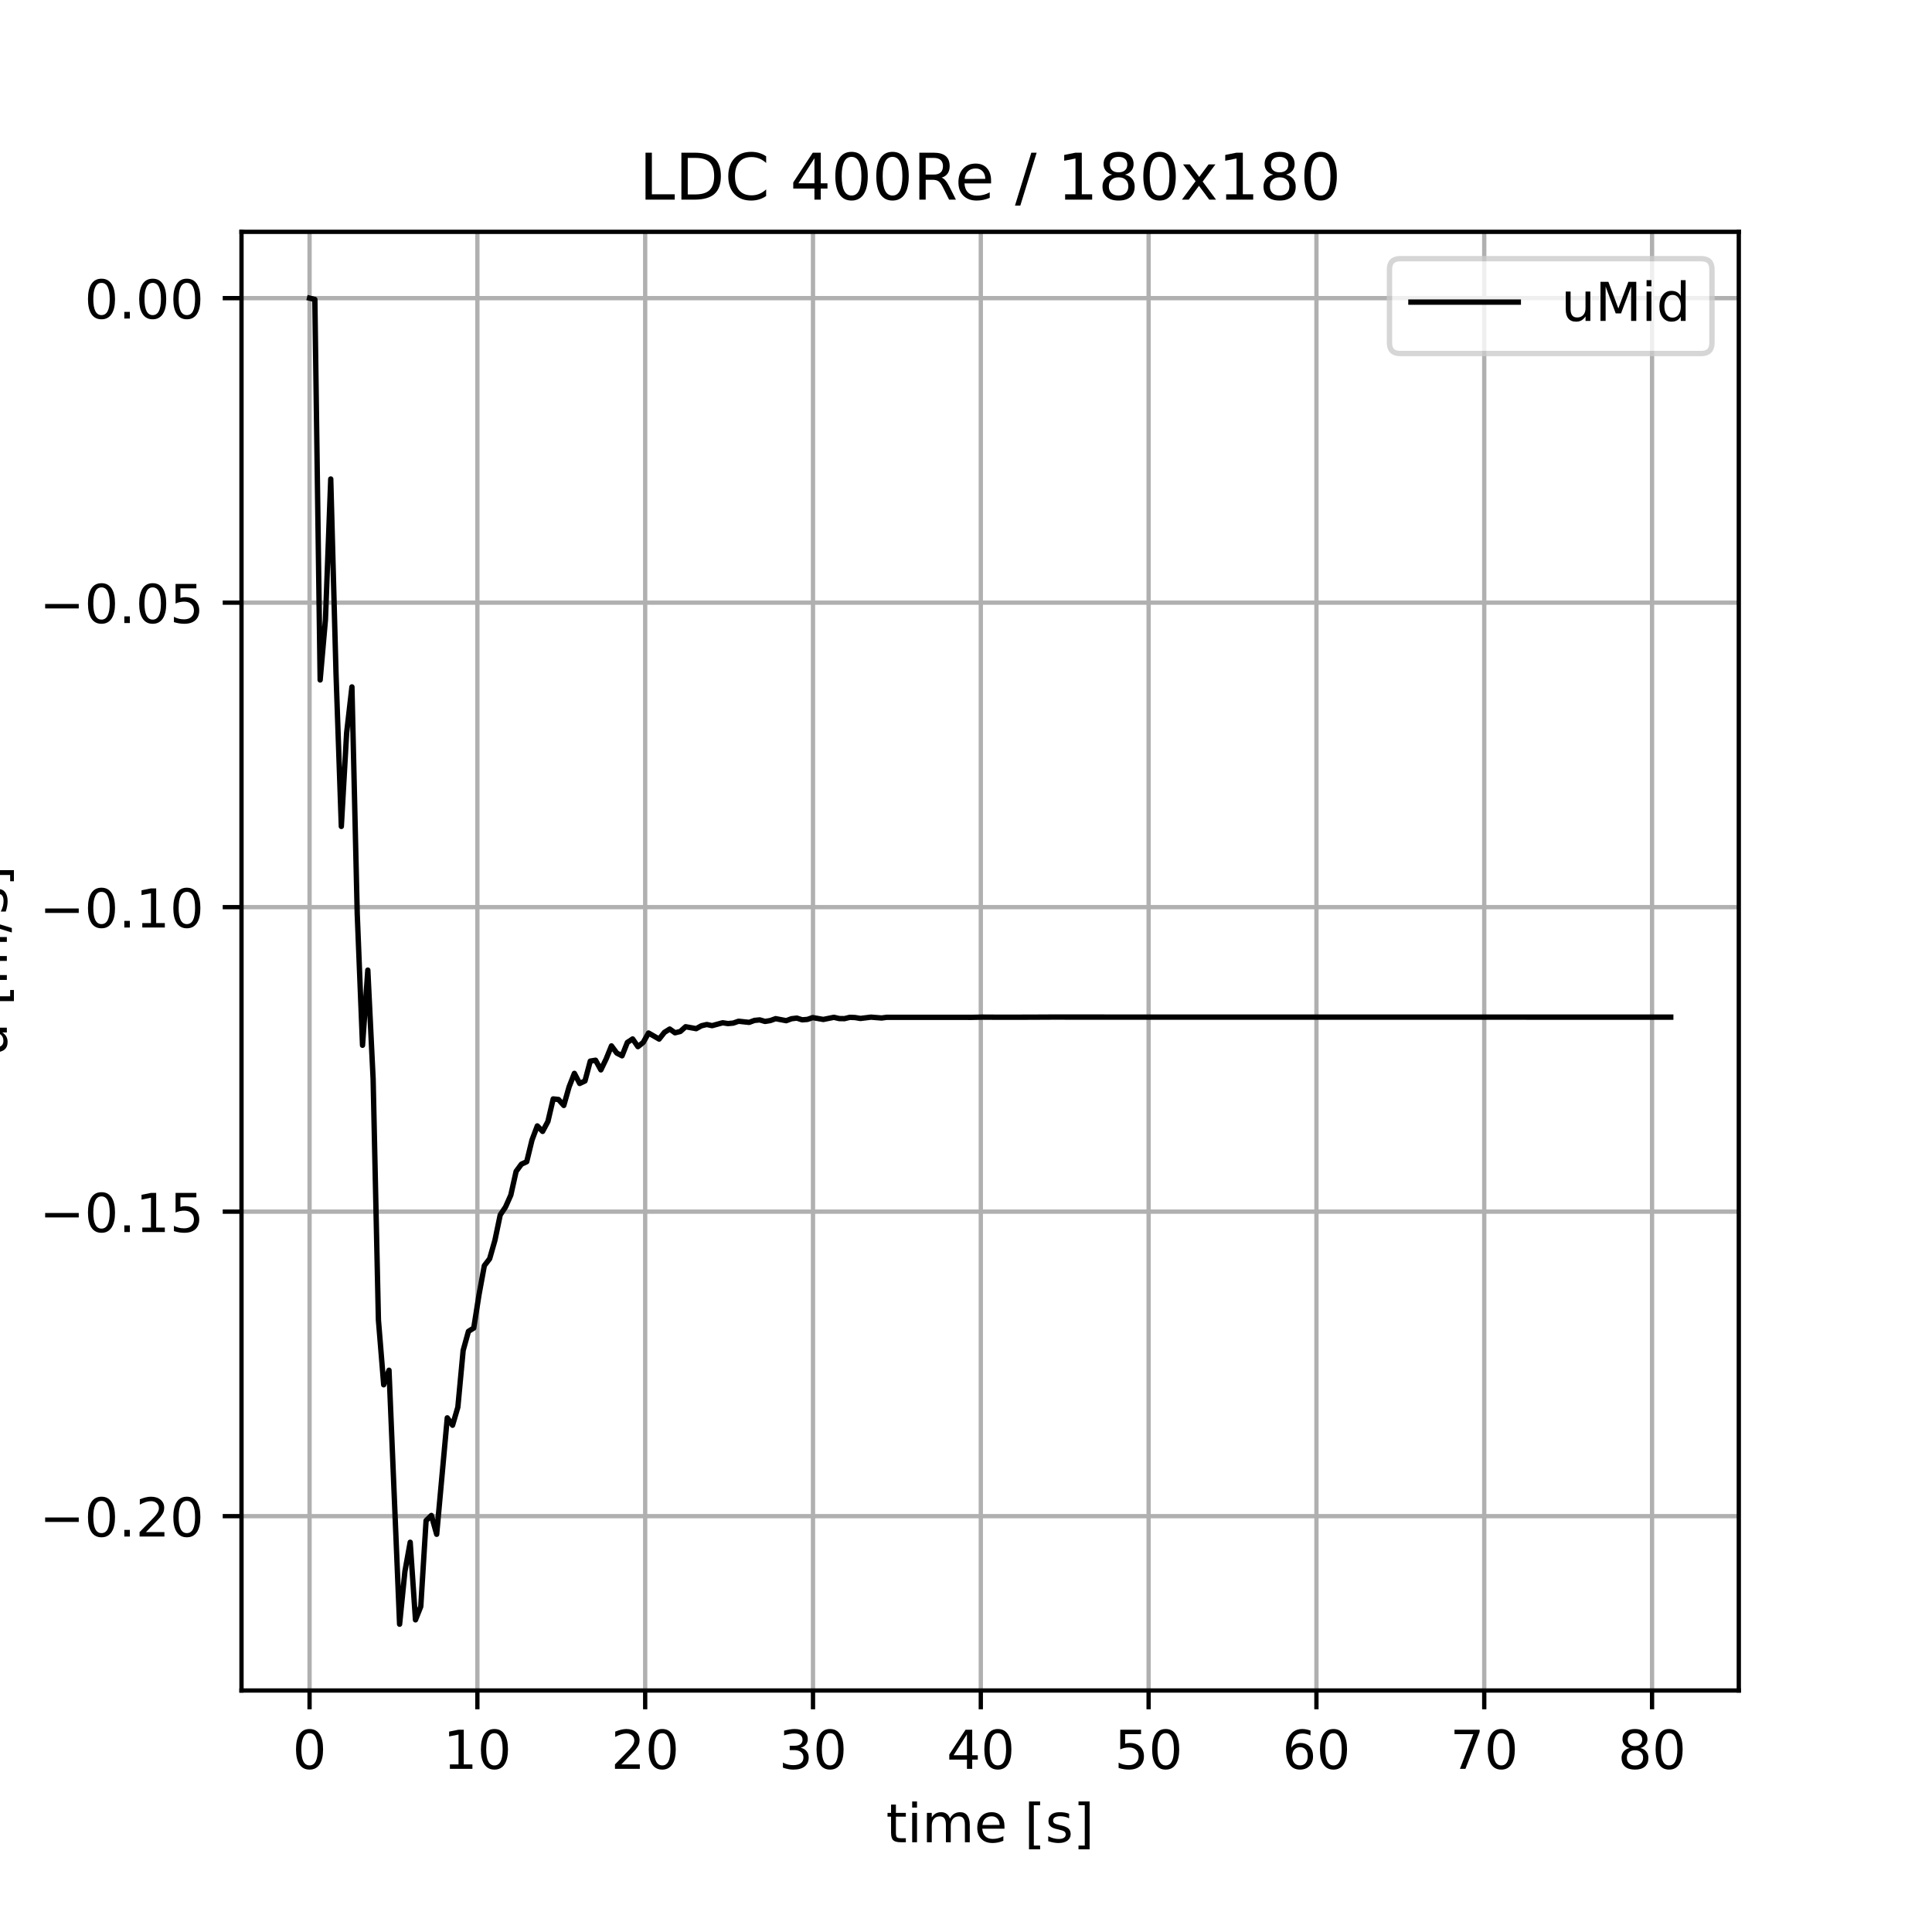
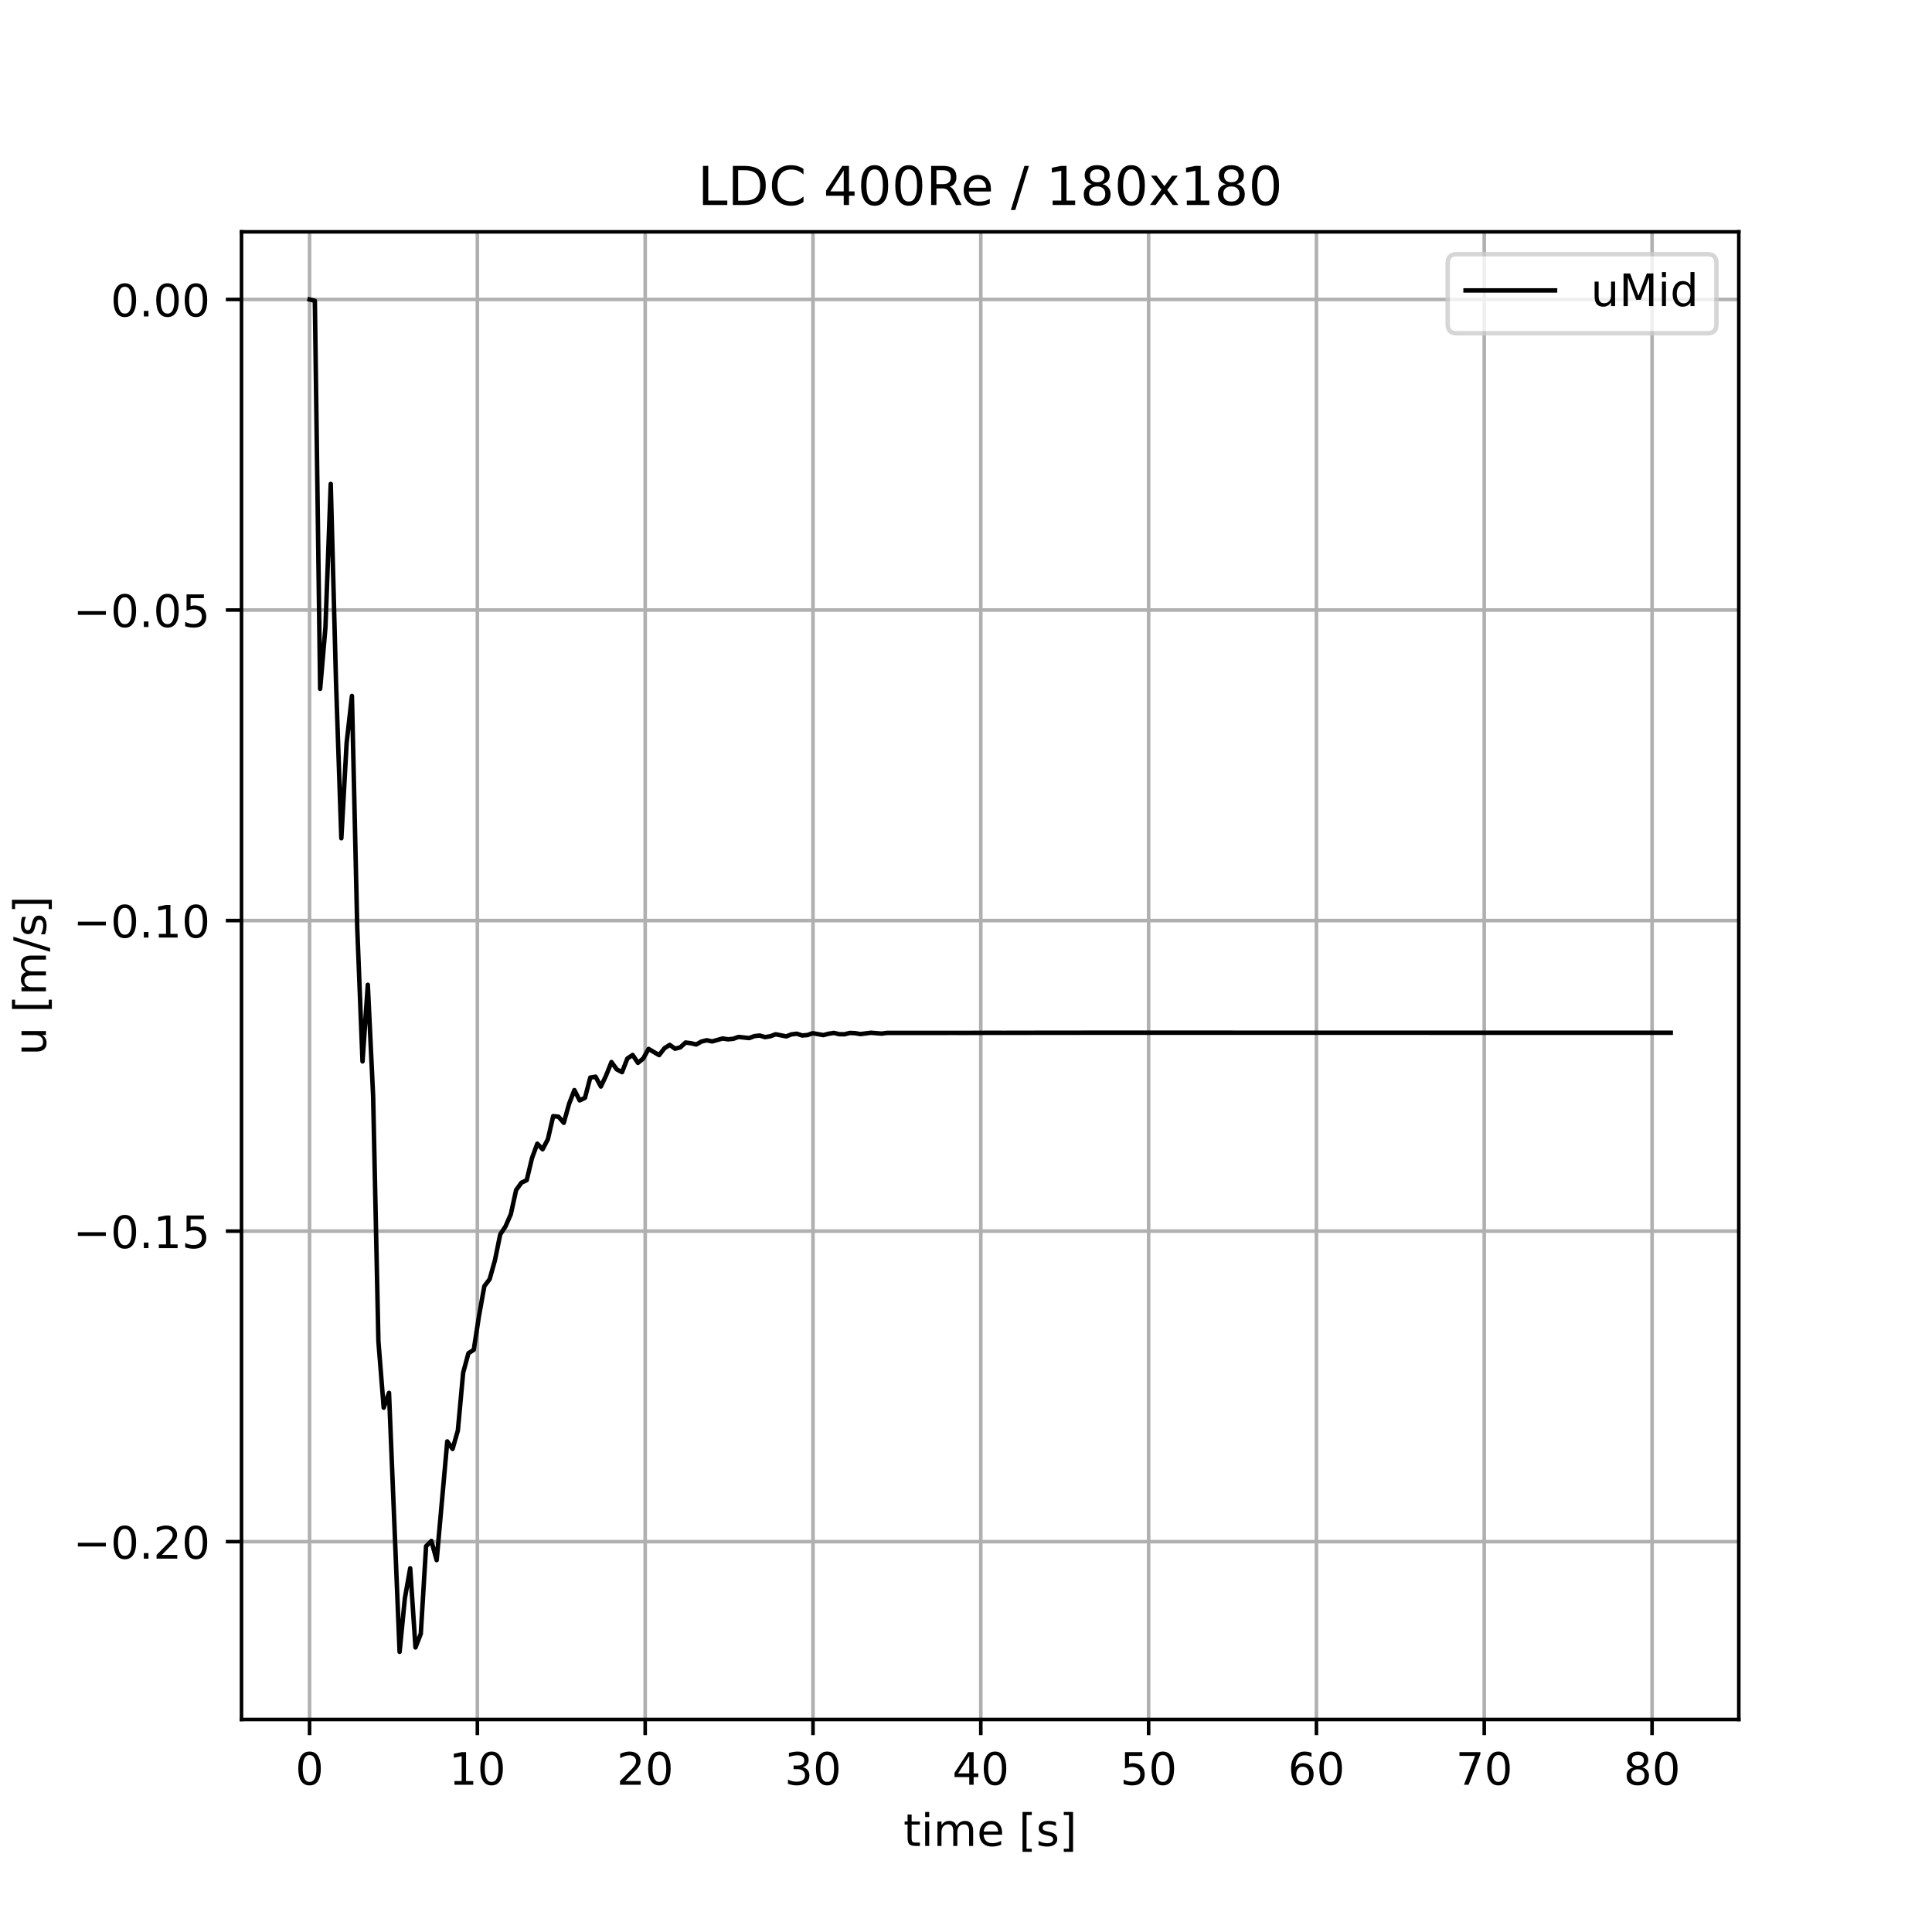
- <svg xmlns="http://www.w3.org/2000/svg" xmlns:xlink="http://www.w3.org/1999/xlink" width="360pt" height="360pt" viewBox="0 0 360 360" version="1.1">
+ <svg xmlns="http://www.w3.org/2000/svg" xmlns:xlink="http://www.w3.org/1999/xlink" width="432pt" height="432pt" viewBox="0 0 432 432" version="1.1">
  <defs>
    <style type="text/css">*{stroke-linejoin: round; stroke-linecap: butt}</style>
  </defs>
  <g id="figure_1">
    <g id="patch_1">
-       <path d="M 0 360  L 360 360  L 360 0  L 0 0  z " style="fill: #ffffff" />
+       <path d="M 0 432  L 432 432  L 432 0  L 0 0  z " style="fill: #ffffff" />
    </g>
    <g id="axes_1">
      <g id="patch_2">
-         <path d="M 45 315  L 324 315  L 324 43.2  L 45 43.2  z " style="fill: #ffffff" />
+         <path d="M 54 384.48  L 388.8 384.48  L 388.8 51.84  L 54 51.84  z " style="fill: #ffffff" />
      </g>
      <g id="matplotlib.axis_1">
        <g id="xtick_1">
          <g id="line2d_1">
-             <path d="M 57.682 315  L 57.682 43.2  " clip-path="url(#p7abbf99642)" style="fill: none; stroke: #b0b0b0; stroke-width: 0.8; stroke-linecap: square" />
+             <path d="M 69.218 384.48  L 69.218 51.84  " clip-path="url(#pbb059f8047)" style="fill: none; stroke: #b0b0b0; stroke-width: 0.8; stroke-linecap: square" />
          </g>
          <g id="line2d_2">
            <defs>
-               <path id="mb34cce5903" d="M 0 0  L 0 3.5  " style="stroke: #000000; stroke-width: 0.8" />
+               <path id="m39636ff539" d="M 0 0  L 0 3.5  " style="stroke: #000000; stroke-width: 0.8" />
            </defs>
            <g>
-               <use xlink:href="#mb34cce5903" x="57.682" y="315" style="stroke: #000000; stroke-width: 0.8" />
+               <use xlink:href="#m39636ff539" x="69.218" y="384.48" style="stroke: #000000; stroke-width: 0.8" />
            </g>
          </g>
          <g id="text_1">
-             <g transform="translate(54.50057 329.5984) scale(0.1 -0.1)">
+             <g transform="translate(66.03693 399.0784) scale(0.1 -0.1)">
              <defs>
                <path id="DejaVuSans-30" d="M 2034 4250  Q 1547 4250 1301 3770  Q 1056 3291 1056 2328  Q 1056 1369 1301 889  Q 1547 409 2034 409  Q 2525 409 2770 889  Q 3016 1369 3016 2328  Q 3016 3291 2770 3770  Q 2525 4250 2034 4250  z M 2034 4750  Q 2819 4750 3233 4129  Q 3647 3509 3647 2328  Q 3647 1150 3233 529  Q 2819 -91 2034 -91  Q 1250 -91 836 529  Q 422 1150 422 2328  Q 422 3509 836 4129  Q 1250 4750 2034 4750  z " transform="scale(0.015625)" />
              </defs>
              <use xlink:href="#DejaVuSans-30" />
            </g>
          </g>
        </g>
        <g id="xtick_2">
          <g id="line2d_3">
-             <path d="M 88.951 315  L 88.951 43.2  " clip-path="url(#p7abbf99642)" style="fill: none; stroke: #b0b0b0; stroke-width: 0.8; stroke-linecap: square" />
+             <path d="M 106.741 384.48  L 106.741 51.84  " clip-path="url(#pbb059f8047)" style="fill: none; stroke: #b0b0b0; stroke-width: 0.8; stroke-linecap: square" />
          </g>
          <g id="line2d_4">
            <g>
-               <use xlink:href="#mb34cce5903" x="88.951" y="315" style="stroke: #000000; stroke-width: 0.8" />
+               <use xlink:href="#m39636ff539" x="106.741" y="384.48" style="stroke: #000000; stroke-width: 0.8" />
            </g>
          </g>
          <g id="text_2">
-             <g transform="translate(82.58863 329.5984) scale(0.1 -0.1)">
+             <g transform="translate(100.3789 399.0784) scale(0.1 -0.1)">
              <defs>
                <path id="DejaVuSans-31" d="M 794 531  L 1825 531  L 1825 4091  L 703 3866  L 703 4441  L 1819 4666  L 2450 4666  L 2450 531  L 3481 531  L 3481 0  L 794 0  L 794 531  z " transform="scale(0.015625)" />
              </defs>
              <use xlink:href="#DejaVuSans-31" />
              <use xlink:href="#DejaVuSans-30" x="63.623" />
            </g>
          </g>
        </g>
        <g id="xtick_3">
          <g id="line2d_5">
-             <path d="M 120.22 315  L 120.22 43.2  " clip-path="url(#p7abbf99642)" style="fill: none; stroke: #b0b0b0; stroke-width: 0.8; stroke-linecap: square" />
+             <path d="M 144.265 384.48  L 144.265 51.84  " clip-path="url(#pbb059f8047)" style="fill: none; stroke: #b0b0b0; stroke-width: 0.8; stroke-linecap: square" />
          </g>
          <g id="line2d_6">
            <g>
-               <use xlink:href="#mb34cce5903" x="120.22" y="315" style="stroke: #000000; stroke-width: 0.8" />
+               <use xlink:href="#m39636ff539" x="144.265" y="384.48" style="stroke: #000000; stroke-width: 0.8" />
            </g>
          </g>
          <g id="text_3">
-             <g transform="translate(113.858 329.5984) scale(0.1 -0.1)">
+             <g transform="translate(137.902 399.0784) scale(0.1 -0.1)">
              <defs>
                <path id="DejaVuSans-32" d="M 1228 531  L 3431 531  L 3431 0  L 469 0  L 469 531  Q 828 903 1448 1529  Q 2069 2156 2228 2338  Q 2531 2678 2651 2914  Q 2772 3150 2772 3378  Q 2772 3750 2511 3984  Q 2250 4219 1831 4219  Q 1534 4219 1204 4116  Q 875 4013 500 3803  L 500 4441  Q 881 4594 1212 4672  Q 1544 4750 1819 4750  Q 2544 4750 2975 4387  Q 3406 4025 3406 3419  Q 3406 3131 3298 2873  Q 3191 2616 2906 2266  Q 2828 2175 2409 1742  Q 1991 1309 1228 531  z " transform="scale(0.015625)" />
              </defs>
              <use xlink:href="#DejaVuSans-32" />
              <use xlink:href="#DejaVuSans-30" x="63.623" />
            </g>
          </g>
        </g>
        <g id="xtick_4">
          <g id="line2d_7">
-             <path d="M 151.49 315  L 151.49 43.2  " clip-path="url(#p7abbf99642)" style="fill: none; stroke: #b0b0b0; stroke-width: 0.8; stroke-linecap: square" />
+             <path d="M 181.788 384.48  L 181.788 51.84  " clip-path="url(#pbb059f8047)" style="fill: none; stroke: #b0b0b0; stroke-width: 0.8; stroke-linecap: square" />
          </g>
          <g id="line2d_8">
            <g>
-               <use xlink:href="#mb34cce5903" x="151.49" y="315" style="stroke: #000000; stroke-width: 0.8" />
+               <use xlink:href="#m39636ff539" x="181.788" y="384.48" style="stroke: #000000; stroke-width: 0.8" />
            </g>
          </g>
          <g id="text_4">
-             <g transform="translate(145.1273 329.5984) scale(0.1 -0.1)">
+             <g transform="translate(175.4252 399.0784) scale(0.1 -0.1)">
              <defs>
                <path id="DejaVuSans-33" d="M 2597 2516  Q 3050 2419 3304 2112  Q 3559 1806 3559 1356  Q 3559 666 3084 287  Q 2609 -91 1734 -91  Q 1441 -91 1130 -33  Q 819 25 488 141  L 488 750  Q 750 597 1062 519  Q 1375 441 1716 441  Q 2309 441 2620 675  Q 2931 909 2931 1356  Q 2931 1769 2642 2001  Q 2353 2234 1838 2234  L 1294 2234  L 1294 2753  L 1863 2753  Q 2328 2753 2575 2939  Q 2822 3125 2822 3475  Q 2822 3834 2567 4026  Q 2313 4219 1838 4219  Q 1578 4219 1281 4162  Q 984 4106 628 3988  L 628 4550  Q 988 4650 1302 4700  Q 1616 4750 1894 4750  Q 2613 4750 3031 4423  Q 3450 4097 3450 3541  Q 3450 3153 3228 2886  Q 3006 2619 2597 2516  z " transform="scale(0.015625)" />
              </defs>
              <use xlink:href="#DejaVuSans-33" />
              <use xlink:href="#DejaVuSans-30" x="63.623" />
            </g>
          </g>
        </g>
        <g id="xtick_5">
          <g id="line2d_9">
-             <path d="M 182.759 315  L 182.759 43.2  " clip-path="url(#p7abbf99642)" style="fill: none; stroke: #b0b0b0; stroke-width: 0.8; stroke-linecap: square" />
+             <path d="M 219.311 384.48  L 219.311 51.84  " clip-path="url(#pbb059f8047)" style="fill: none; stroke: #b0b0b0; stroke-width: 0.8; stroke-linecap: square" />
          </g>
          <g id="line2d_10">
            <g>
-               <use xlink:href="#mb34cce5903" x="182.759" y="315" style="stroke: #000000; stroke-width: 0.8" />
+               <use xlink:href="#m39636ff539" x="219.311" y="384.48" style="stroke: #000000; stroke-width: 0.8" />
            </g>
          </g>
          <g id="text_5">
-             <g transform="translate(176.3966 329.5984) scale(0.1 -0.1)">
+             <g transform="translate(212.9484 399.0784) scale(0.1 -0.1)">
              <defs>
                <path id="DejaVuSans-34" d="M 2419 4116  L 825 1625  L 2419 1625  L 2419 4116  z M 2253 4666  L 3047 4666  L 3047 1625  L 3713 1625  L 3713 1100  L 3047 1100  L 3047 0  L 2419 0  L 2419 1100  L 313 1100  L 313 1709  L 2253 4666  z " transform="scale(0.015625)" />
              </defs>
              <use xlink:href="#DejaVuSans-34" />
              <use xlink:href="#DejaVuSans-30" x="63.623" />
            </g>
          </g>
        </g>
        <g id="xtick_6">
          <g id="line2d_11">
-             <path d="M 214.028 315  L 214.028 43.2  " clip-path="url(#p7abbf99642)" style="fill: none; stroke: #b0b0b0; stroke-width: 0.8; stroke-linecap: square" />
+             <path d="M 256.834 384.48  L 256.834 51.84  " clip-path="url(#pbb059f8047)" style="fill: none; stroke: #b0b0b0; stroke-width: 0.8; stroke-linecap: square" />
          </g>
          <g id="line2d_12">
            <g>
-               <use xlink:href="#mb34cce5903" x="214.028" y="315" style="stroke: #000000; stroke-width: 0.8" />
+               <use xlink:href="#m39636ff539" x="256.834" y="384.48" style="stroke: #000000; stroke-width: 0.8" />
            </g>
          </g>
          <g id="text_6">
-             <g transform="translate(207.6659 329.5984) scale(0.1 -0.1)">
+             <g transform="translate(250.4716 399.0784) scale(0.1 -0.1)">
              <defs>
                <path id="DejaVuSans-35" d="M 691 4666  L 3169 4666  L 3169 4134  L 1269 4134  L 1269 2991  Q 1406 3038 1543 3061  Q 1681 3084 1819 3084  Q 2600 3084 3056 2656  Q 3513 2228 3513 1497  Q 3513 744 3044 326  Q 2575 -91 1722 -91  Q 1428 -91 1123 -41  Q 819 9 494 109  L 494 744  Q 775 591 1075 516  Q 1375 441 1709 441  Q 2250 441 2565 725  Q 2881 1009 2881 1497  Q 2881 1984 2565 2268  Q 2250 2553 1709 2553  Q 1456 2553 1204 2497  Q 953 2441 691 2322  L 691 4666  z " transform="scale(0.015625)" />
              </defs>
              <use xlink:href="#DejaVuSans-35" />
              <use xlink:href="#DejaVuSans-30" x="63.623" />
            </g>
          </g>
        </g>
        <g id="xtick_7">
          <g id="line2d_13">
-             <path d="M 245.298 315  L 245.298 43.2  " clip-path="url(#p7abbf99642)" style="fill: none; stroke: #b0b0b0; stroke-width: 0.8; stroke-linecap: square" />
+             <path d="M 294.357 384.48  L 294.357 51.84  " clip-path="url(#pbb059f8047)" style="fill: none; stroke: #b0b0b0; stroke-width: 0.8; stroke-linecap: square" />
          </g>
          <g id="line2d_14">
            <g>
-               <use xlink:href="#mb34cce5903" x="245.298" y="315" style="stroke: #000000; stroke-width: 0.8" />
+               <use xlink:href="#m39636ff539" x="294.357" y="384.48" style="stroke: #000000; stroke-width: 0.8" />
            </g>
          </g>
          <g id="text_7">
-             <g transform="translate(238.9352 329.5984) scale(0.1 -0.1)">
+             <g transform="translate(287.9948 399.0784) scale(0.1 -0.1)">
              <defs>
                <path id="DejaVuSans-36" d="M 2113 2584  Q 1688 2584 1439 2293  Q 1191 2003 1191 1497  Q 1191 994 1439 701  Q 1688 409 2113 409  Q 2538 409 2786 701  Q 3034 994 3034 1497  Q 3034 2003 2786 2293  Q 2538 2584 2113 2584  z M 3366 4563  L 3366 3988  Q 3128 4100 2886 4159  Q 2644 4219 2406 4219  Q 1781 4219 1451 3797  Q 1122 3375 1075 2522  Q 1259 2794 1537 2939  Q 1816 3084 2150 3084  Q 2853 3084 3261 2657  Q 3669 2231 3669 1497  Q 3669 778 3244 343  Q 2819 -91 2113 -91  Q 1303 -91 875 529  Q 447 1150 447 2328  Q 447 3434 972 4092  Q 1497 4750 2381 4750  Q 2619 4750 2861 4703  Q 3103 4656 3366 4563  z " transform="scale(0.015625)" />
              </defs>
              <use xlink:href="#DejaVuSans-36" />
              <use xlink:href="#DejaVuSans-30" x="63.623" />
            </g>
          </g>
        </g>
        <g id="xtick_8">
          <g id="line2d_15">
-             <path d="M 276.567 315  L 276.567 43.2  " clip-path="url(#p7abbf99642)" style="fill: none; stroke: #b0b0b0; stroke-width: 0.8; stroke-linecap: square" />
+             <path d="M 331.88 384.48  L 331.88 51.84  " clip-path="url(#pbb059f8047)" style="fill: none; stroke: #b0b0b0; stroke-width: 0.8; stroke-linecap: square" />
          </g>
          <g id="line2d_16">
            <g>
-               <use xlink:href="#mb34cce5903" x="276.567" y="315" style="stroke: #000000; stroke-width: 0.8" />
+               <use xlink:href="#m39636ff539" x="331.88" y="384.48" style="stroke: #000000; stroke-width: 0.8" />
            </g>
          </g>
          <g id="text_8">
-             <g transform="translate(270.2045 329.5984) scale(0.1 -0.1)">
+             <g transform="translate(325.5179 399.0784) scale(0.1 -0.1)">
              <defs>
                <path id="DejaVuSans-37" d="M 525 4666  L 3525 4666  L 3525 4397  L 1831 0  L 1172 0  L 2766 4134  L 525 4134  L 525 4666  z " transform="scale(0.015625)" />
              </defs>
              <use xlink:href="#DejaVuSans-37" />
              <use xlink:href="#DejaVuSans-30" x="63.623" />
            </g>
          </g>
        </g>
        <g id="xtick_9">
          <g id="line2d_17">
-             <path d="M 307.836 315  L 307.836 43.2  " clip-path="url(#p7abbf99642)" style="fill: none; stroke: #b0b0b0; stroke-width: 0.8; stroke-linecap: square" />
+             <path d="M 369.404 384.48  L 369.404 51.84  " clip-path="url(#pbb059f8047)" style="fill: none; stroke: #b0b0b0; stroke-width: 0.8; stroke-linecap: square" />
          </g>
          <g id="line2d_18">
            <g>
-               <use xlink:href="#mb34cce5903" x="307.836" y="315" style="stroke: #000000; stroke-width: 0.8" />
+               <use xlink:href="#m39636ff539" x="369.404" y="384.48" style="stroke: #000000; stroke-width: 0.8" />
            </g>
          </g>
          <g id="text_9">
-             <g transform="translate(301.4739 329.5984) scale(0.1 -0.1)">
+             <g transform="translate(363.0411 399.0784) scale(0.1 -0.1)">
              <defs>
                <path id="DejaVuSans-38" d="M 2034 2216  Q 1584 2216 1326 1975  Q 1069 1734 1069 1313  Q 1069 891 1326 650  Q 1584 409 2034 409  Q 2484 409 2743 651  Q 3003 894 3003 1313  Q 3003 1734 2745 1975  Q 2488 2216 2034 2216  z M 1403 2484  Q 997 2584 770 2862  Q 544 3141 544 3541  Q 544 4100 942 4425  Q 1341 4750 2034 4750  Q 2731 4750 3128 4425  Q 3525 4100 3525 3541  Q 3525 3141 3298 2862  Q 3072 2584 2669 2484  Q 3125 2378 3379 2068  Q 3634 1759 3634 1313  Q 3634 634 3220 271  Q 2806 -91 2034 -91  Q 1263 -91 848 271  Q 434 634 434 1313  Q 434 1759 690 2068  Q 947 2378 1403 2484  z M 1172 3481  Q 1172 3119 1398 2916  Q 1625 2713 2034 2713  Q 2441 2713 2670 2916  Q 2900 3119 2900 3481  Q 2900 3844 2670 4047  Q 2441 4250 2034 4250  Q 1625 4250 1398 4047  Q 1172 3844 1172 3481  z " transform="scale(0.015625)" />
              </defs>
              <use xlink:href="#DejaVuSans-38" />
              <use xlink:href="#DejaVuSans-30" x="63.623" />
            </g>
          </g>
        </g>
        <g id="text_10">
-           <g transform="translate(165.1086 343.2766) scale(0.1 -0.1)">
+           <g transform="translate(202.0086 412.7566) scale(0.1 -0.1)">
            <defs>
              <path id="DejaVuSans-74" d="M 1172 4494  L 1172 3500  L 2356 3500  L 2356 3053  L 1172 3053  L 1172 1153  Q 1172 725 1289 603  Q 1406 481 1766 481  L 2356 481  L 2356 0  L 1766 0  Q 1100 0 847 248  Q 594 497 594 1153  L 594 3053  L 172 3053  L 172 3500  L 594 3500  L 594 4494  L 1172 4494  z " transform="scale(0.015625)" />
              <path id="DejaVuSans-69" d="M 603 3500  L 1178 3500  L 1178 0  L 603 0  L 603 3500  z M 603 4863  L 1178 4863  L 1178 4134  L 603 4134  L 603 4863  z " transform="scale(0.015625)" />
              <path id="DejaVuSans-6d" d="M 3328 2828  Q 3544 3216 3844 3400  Q 4144 3584 4550 3584  Q 5097 3584 5394 3201  Q 5691 2819 5691 2113  L 5691 0  L 5113 0  L 5113 2094  Q 5113 2597 4934 2840  Q 4756 3084 4391 3084  Q 3944 3084 3684 2787  Q 3425 2491 3425 1978  L 3425 0  L 2847 0  L 2847 2094  Q 2847 2600 2669 2842  Q 2491 3084 2119 3084  Q 1678 3084 1418 2786  Q 1159 2488 1159 1978  L 1159 0  L 581 0  L 581 3500  L 1159 3500  L 1159 2956  Q 1356 3278 1631 3431  Q 1906 3584 2284 3584  Q 2666 3584 2933 3390  Q 3200 3197 3328 2828  z " transform="scale(0.015625)" />
              <path id="DejaVuSans-65" d="M 3597 1894  L 3597 1613  L 953 1613  Q 991 1019 1311 708  Q 1631 397 2203 397  Q 2534 397 2845 478  Q 3156 559 3463 722  L 3463 178  Q 3153 47 2828 -22  Q 2503 -91 2169 -91  Q 1331 -91 842 396  Q 353 884 353 1716  Q 353 2575 817 3079  Q 1281 3584 2069 3584  Q 2775 3584 3186 3129  Q 3597 2675 3597 1894  z M 3022 2063  Q 3016 2534 2758 2815  Q 2500 3097 2075 3097  Q 1594 3097 1305 2825  Q 1016 2553 972 2059  L 3022 2063  z " transform="scale(0.015625)" />
              <path id="DejaVuSans-20" transform="scale(0.015625)" />
              <path id="DejaVuSans-5b" d="M 550 4863  L 1875 4863  L 1875 4416  L 1125 4416  L 1125 -397  L 1875 -397  L 1875 -844  L 550 -844  L 550 4863  z " transform="scale(0.015625)" />
              <path id="DejaVuSans-73" d="M 2834 3397  L 2834 2853  Q 2591 2978 2328 3040  Q 2066 3103 1784 3103  Q 1356 3103 1142 2972  Q 928 2841 928 2578  Q 928 2378 1081 2264  Q 1234 2150 1697 2047  L 1894 2003  Q 2506 1872 2764 1633  Q 3022 1394 3022 966  Q 3022 478 2636 193  Q 2250 -91 1575 -91  Q 1294 -91 989 -36  Q 684 19 347 128  L 347 722  Q 666 556 975 473  Q 1284 391 1588 391  Q 1994 391 2212 530  Q 2431 669 2431 922  Q 2431 1156 2273 1281  Q 2116 1406 1581 1522  L 1381 1569  Q 847 1681 609 1914  Q 372 2147 372 2553  Q 372 3047 722 3315  Q 1072 3584 1716 3584  Q 2034 3584 2315 3537  Q 2597 3491 2834 3397  z " transform="scale(0.015625)" />
              <path id="DejaVuSans-5d" d="M 1947 4863  L 1947 -844  L 622 -844  L 622 -397  L 1369 -397  L 1369 4416  L 622 4416  L 622 4863  L 1947 4863  z " transform="scale(0.015625)" />
            </defs>
            <use xlink:href="#DejaVuSans-74" />
            <use xlink:href="#DejaVuSans-69" x="39.209" />
            <use xlink:href="#DejaVuSans-6d" x="66.992" />
            <use xlink:href="#DejaVuSans-65" x="164.404" />
            <use xlink:href="#DejaVuSans-20" x="225.928" />
            <use xlink:href="#DejaVuSans-5b" x="257.715" />
            <use xlink:href="#DejaVuSans-73" x="296.729" />
            <use xlink:href="#DejaVuSans-5d" x="348.828" />
          </g>
        </g>
      </g>
      <g id="matplotlib.axis_2">
        <g id="ytick_1">
          <g id="line2d_19">
-             <path d="M 45 282.512  L 324 282.512  " clip-path="url(#p7abbf99642)" style="fill: none; stroke: #b0b0b0; stroke-width: 0.8; stroke-linecap: square" />
+             <path d="M 54 344.719  L 388.8 344.719  " clip-path="url(#pbb059f8047)" style="fill: none; stroke: #b0b0b0; stroke-width: 0.8; stroke-linecap: square" />
          </g>
          <g id="line2d_20">
            <defs>
-               <path id="mcb06a29db1" d="M 0 0  L -3.5 0  " style="stroke: #000000; stroke-width: 0.8" />
+               <path id="m54a506910c" d="M 0 0  L -3.5 0  " style="stroke: #000000; stroke-width: 0.8" />
            </defs>
            <g>
-               <use xlink:href="#mcb06a29db1" x="45" y="282.512" style="stroke: #000000; stroke-width: 0.8" />
+               <use xlink:href="#m54a506910c" x="54" y="344.719" style="stroke: #000000; stroke-width: 0.8" />
            </g>
          </g>
          <g id="text_11">
-             <g transform="translate(7.354687 286.3107) scale(0.1 -0.1)">
+             <g transform="translate(16.35469 348.5185) scale(0.1 -0.1)">
              <defs>
                <path id="DejaVuSans-2212" d="M 678 2272  L 4684 2272  L 4684 1741  L 678 1741  L 678 2272  z " transform="scale(0.015625)" />
                <path id="DejaVuSans-2e" d="M 684 794  L 1344 794  L 1344 0  L 684 0  L 684 794  z " transform="scale(0.015625)" />
              </defs>
              <use xlink:href="#DejaVuSans-2212" />
              <use xlink:href="#DejaVuSans-30" x="83.789" />
              <use xlink:href="#DejaVuSans-2e" x="147.412" />
              <use xlink:href="#DejaVuSans-32" x="179.199" />
              <use xlink:href="#DejaVuSans-30" x="242.822" />
            </g>
          </g>
        </g>
        <g id="ytick_2">
          <g id="line2d_21">
-             <path d="M 45 225.772  L 324 225.772  " clip-path="url(#p7abbf99642)" style="fill: none; stroke: #b0b0b0; stroke-width: 0.8; stroke-linecap: square" />
+             <path d="M 54 275.279  L 388.8 275.279  " clip-path="url(#pbb059f8047)" style="fill: none; stroke: #b0b0b0; stroke-width: 0.8; stroke-linecap: square" />
          </g>
          <g id="line2d_22">
            <g>
-               <use xlink:href="#mcb06a29db1" x="45" y="225.772" style="stroke: #000000; stroke-width: 0.8" />
+               <use xlink:href="#m54a506910c" x="54" y="275.279" style="stroke: #000000; stroke-width: 0.8" />
            </g>
          </g>
          <g id="text_12">
-             <g transform="translate(7.354687 229.5715) scale(0.1 -0.1)">
+             <g transform="translate(16.35469 279.0787) scale(0.1 -0.1)">
              <use xlink:href="#DejaVuSans-2212" />
              <use xlink:href="#DejaVuSans-30" x="83.789" />
              <use xlink:href="#DejaVuSans-2e" x="147.412" />
              <use xlink:href="#DejaVuSans-31" x="179.199" />
              <use xlink:href="#DejaVuSans-35" x="242.822" />
            </g>
          </g>
        </g>
        <g id="ytick_3">
          <g id="line2d_23">
-             <path d="M 45 169.033  L 324 169.033  " clip-path="url(#p7abbf99642)" style="fill: none; stroke: #b0b0b0; stroke-width: 0.8; stroke-linecap: square" />
+             <path d="M 54 205.84  L 388.8 205.84  " clip-path="url(#pbb059f8047)" style="fill: none; stroke: #b0b0b0; stroke-width: 0.8; stroke-linecap: square" />
          </g>
          <g id="line2d_24">
            <g>
-               <use xlink:href="#mcb06a29db1" x="45" y="169.033" style="stroke: #000000; stroke-width: 0.8" />
+               <use xlink:href="#m54a506910c" x="54" y="205.84" style="stroke: #000000; stroke-width: 0.8" />
            </g>
          </g>
          <g id="text_13">
-             <g transform="translate(7.354687 172.8322) scale(0.1 -0.1)">
+             <g transform="translate(16.35469 209.6388) scale(0.1 -0.1)">
              <use xlink:href="#DejaVuSans-2212" />
              <use xlink:href="#DejaVuSans-30" x="83.789" />
              <use xlink:href="#DejaVuSans-2e" x="147.412" />
              <use xlink:href="#DejaVuSans-31" x="179.199" />
              <use xlink:href="#DejaVuSans-30" x="242.822" />
            </g>
          </g>
        </g>
        <g id="ytick_4">
          <g id="line2d_25">
-             <path d="M 45 112.294  L 324 112.294  " clip-path="url(#p7abbf99642)" style="fill: none; stroke: #b0b0b0; stroke-width: 0.8; stroke-linecap: square" />
+             <path d="M 54 136.4  L 388.8 136.4  " clip-path="url(#pbb059f8047)" style="fill: none; stroke: #b0b0b0; stroke-width: 0.8; stroke-linecap: square" />
          </g>
          <g id="line2d_26">
            <g>
-               <use xlink:href="#mcb06a29db1" x="45" y="112.294" style="stroke: #000000; stroke-width: 0.8" />
+               <use xlink:href="#m54a506910c" x="54" y="136.4" style="stroke: #000000; stroke-width: 0.8" />
            </g>
          </g>
          <g id="text_14">
-             <g transform="translate(7.354687 116.093) scale(0.1 -0.1)">
+             <g transform="translate(16.35469 140.199) scale(0.1 -0.1)">
              <use xlink:href="#DejaVuSans-2212" />
              <use xlink:href="#DejaVuSans-30" x="83.789" />
              <use xlink:href="#DejaVuSans-2e" x="147.412" />
              <use xlink:href="#DejaVuSans-30" x="179.199" />
              <use xlink:href="#DejaVuSans-35" x="242.822" />
            </g>
          </g>
        </g>
        <g id="ytick_5">
          <g id="line2d_27">
-             <path d="M 45 55.555  L 324 55.555  " clip-path="url(#p7abbf99642)" style="fill: none; stroke: #b0b0b0; stroke-width: 0.8; stroke-linecap: square" />
+             <path d="M 54 66.96  L 388.8 66.96  " clip-path="url(#pbb059f8047)" style="fill: none; stroke: #b0b0b0; stroke-width: 0.8; stroke-linecap: square" />
          </g>
          <g id="line2d_28">
            <g>
-               <use xlink:href="#mcb06a29db1" x="45" y="55.555" style="stroke: #000000; stroke-width: 0.8" />
+               <use xlink:href="#m54a506910c" x="54" y="66.96" style="stroke: #000000; stroke-width: 0.8" />
            </g>
          </g>
          <g id="text_15">
-             <g transform="translate(15.73438 59.35376) scale(0.1 -0.1)">
+             <g transform="translate(24.73438 70.75922) scale(0.1 -0.1)">
              <use xlink:href="#DejaVuSans-30" />
              <use xlink:href="#DejaVuSans-2e" x="63.623" />
              <use xlink:href="#DejaVuSans-30" x="95.41" />
              <use xlink:href="#DejaVuSans-30" x="159.033" />
            </g>
          </g>
        </g>
        <g id="text_16">
-           <g transform="translate(1.275 196.9187) rotate(-90) scale(0.1 -0.1)">
+           <g transform="translate(10.275 235.9787) rotate(-90) scale(0.1 -0.1)">
            <defs>
              <path id="DejaVuSans-75" d="M 544 1381  L 544 3500  L 1119 3500  L 1119 1403  Q 1119 906 1312 657  Q 1506 409 1894 409  Q 2359 409 2629 706  Q 2900 1003 2900 1516  L 2900 3500  L 3475 3500  L 3475 0  L 2900 0  L 2900 538  Q 2691 219 2414 64  Q 2138 -91 1772 -91  Q 1169 -91 856 284  Q 544 659 544 1381  z M 1991 3584  L 1991 3584  z " transform="scale(0.015625)" />
              <path id="DejaVuSans-2f" d="M 1625 4666  L 2156 4666  L 531 -594  L 0 -594  L 1625 4666  z " transform="scale(0.015625)" />
            </defs>
            <use xlink:href="#DejaVuSans-75" />
            <use xlink:href="#DejaVuSans-20" x="63.379" />
            <use xlink:href="#DejaVuSans-5b" x="95.166" />
            <use xlink:href="#DejaVuSans-6d" x="134.18" />
            <use xlink:href="#DejaVuSans-2f" x="231.592" />
            <use xlink:href="#DejaVuSans-73" x="265.283" />
            <use xlink:href="#DejaVuSans-5d" x="317.383" />
          </g>
        </g>
      </g>
      <g id="line2d_29">
-         <path d="M 57.682 55.555  L 58.669 55.797  L 59.656 126.702  L 60.643 115.456  L 61.629 89.253  L 62.616 125.623  L 63.603 153.992  L 64.59 136.567  L 65.577 127.996  L 66.564 170.273  L 67.551 194.771  L 68.538 180.767  L 69.525 201.035  L 70.512 245.944  L 71.499 258.035  L 72.485 255.323  L 74.459 302.645  L 75.446 292.833  L 76.433 287.375  L 77.42 301.836  L 78.407 299.344  L 79.394 283.341  L 80.381 282.385  L 81.368 285.891  L 83.342 264.193  L 84.328 265.571  L 85.315 262.201  L 86.302 251.635  L 87.289 248.08  L 88.276 247.462  L 89.263 241.213  L 90.25 235.832  L 91.237 234.55  L 92.224 231.1  L 93.211 226.374  L 94.198 224.905  L 95.184 222.683  L 96.171 218.269  L 97.158 216.926  L 98.145 216.469  L 99.132 212.419  L 100.119 209.799  L 101.106 210.823  L 102.093 208.976  L 103.08 204.768  L 104.067 204.872  L 105.054 205.986  L 106.041 202.523  L 107.027 200.007  L 108.014 201.889  L 109.001 201.424  L 109.988 197.722  L 110.975 197.558  L 111.962 199.357  L 112.949 197.314  L 113.936 194.886  L 114.923 196.222  L 115.91 196.733  L 116.897 194.241  L 117.883 193.592  L 118.87 195.029  L 119.857 194.239  L 120.844 192.484  L 122.818 193.619  L 123.805 192.365  L 124.792 191.746  L 125.779 192.446  L 126.766 192.2  L 127.753 191.316  L 129.726 191.676  L 130.713 191.134  L 131.7 190.902  L 132.687 191.116  L 134.661 190.577  L 135.648 190.73  L 136.635 190.636  L 137.622 190.293  L 139.596 190.506  L 140.582 190.14  L 141.569 190.042  L 142.556 190.331  L 143.543 190.167  L 144.53 189.812  L 146.504 190.19  L 147.491 189.826  L 148.478 189.708  L 149.465 190.028  L 150.452 189.953  L 151.438 189.613  L 153.412 189.96  L 155.386 189.561  L 156.373 189.795  L 157.36 189.81  L 158.347 189.565  L 159.334 189.606  L 160.321 189.774  L 162.294 189.531  L 164.268 189.689  L 165.255 189.558  L 181.046 189.566  L 183.02 189.526  L 184.993 189.538  L 186.967 189.544  L 191.902 189.536  L 195.849 189.517  L 217.562 189.522  L 240.261 189.524  L 300.462 189.528  L 311.318 189.528  L 311.318 189.528  " clip-path="url(#p7abbf99642)" style="fill: none; stroke: #000000; stroke-linecap: square" />
+         <path d="M 69.218 66.96  L 70.402 67.257  L 71.587 154.033  L 72.771 140.27  L 73.955 108.202  L 75.14 152.713  L 76.324 187.432  L 77.508 166.107  L 78.693 155.617  L 79.877 207.358  L 81.061 237.338  L 82.245 220.2  L 83.43 245.005  L 84.614 299.967  L 85.798 314.764  L 86.983 311.445  L 89.351 369.36  L 90.535 357.351  L 91.72 350.671  L 92.904 368.37  L 94.088 365.319  L 95.273 345.734  L 96.457 344.565  L 97.641 348.855  L 100.01 322.3  L 101.194 323.987  L 102.378 319.862  L 103.563 306.931  L 104.747 302.581  L 105.931 301.825  L 107.116 294.177  L 108.3 287.591  L 109.484 286.022  L 110.668 281.8  L 111.853 276.016  L 113.037 274.219  L 114.221 271.499  L 115.406 266.096  L 116.59 264.453  L 117.774 263.894  L 118.959 258.937  L 120.143 255.73  L 121.327 256.984  L 122.511 254.724  L 123.696 249.574  L 124.88 249.701  L 126.064 251.064  L 127.249 246.826  L 128.433 243.747  L 129.617 246.05  L 130.801 245.482  L 131.986 240.951  L 133.17 240.749  L 134.354 242.952  L 135.539 240.451  L 136.723 237.479  L 137.907 239.115  L 139.092 239.74  L 140.276 236.69  L 141.46 235.896  L 142.644 237.655  L 143.829 236.687  L 145.013 234.54  L 147.382 235.928  L 148.566 234.394  L 149.75 233.637  L 150.934 234.493  L 152.119 234.192  L 153.303 233.11  L 154.487 233.268  L 155.672 233.551  L 156.856 232.887  L 158.04 232.603  L 159.225 232.866  L 161.593 232.206  L 162.777 232.393  L 163.962 232.278  L 165.146 231.858  L 167.515 232.119  L 168.699 231.671  L 169.883 231.551  L 171.067 231.906  L 172.252 231.704  L 173.436 231.269  L 175.805 231.733  L 176.989 231.287  L 178.173 231.142  L 179.358 231.534  L 180.542 231.442  L 181.726 231.026  L 184.095 231.451  L 185.279 231.149  L 186.463 230.963  L 187.648 231.249  L 188.832 231.268  L 190.016 230.968  L 191.2 231.018  L 192.385 231.223  L 194.753 230.926  L 197.122 231.119  L 198.306 230.958  L 213.702 230.953  L 216.071 230.956  L 221.992 230.934  L 224.361 230.942  L 230.282 230.931  L 232.651 230.926  L 238.572 230.929  L 243.309 230.913  L 261.074 230.915  L 283.575 230.919  L 311.999 230.919  L 373.582 230.923  L 373.582 230.923  " clip-path="url(#pbb059f8047)" style="fill: none; stroke: #000000; stroke-linecap: square" />
      </g>
      <g id="patch_3">
-         <path d="M 45 315  L 45 43.2  " style="fill: none; stroke: #000000; stroke-width: 0.8; stroke-linejoin: miter; stroke-linecap: square" />
+         <path d="M 54 384.48  L 54 51.84  " style="fill: none; stroke: #000000; stroke-width: 0.8; stroke-linejoin: miter; stroke-linecap: square" />
      </g>
      <g id="patch_4">
-         <path d="M 324 315  L 324 43.2  " style="fill: none; stroke: #000000; stroke-width: 0.8; stroke-linejoin: miter; stroke-linecap: square" />
+         <path d="M 388.8 384.48  L 388.8 51.84  " style="fill: none; stroke: #000000; stroke-width: 0.8; stroke-linejoin: miter; stroke-linecap: square" />
      </g>
      <g id="patch_5">
-         <path d="M 45 315  L 324 315  " style="fill: none; stroke: #000000; stroke-width: 0.8; stroke-linejoin: miter; stroke-linecap: square" />
+         <path d="M 54 384.48  L 388.8 384.48  " style="fill: none; stroke: #000000; stroke-width: 0.8; stroke-linejoin: miter; stroke-linecap: square" />
      </g>
      <g id="patch_6">
-         <path d="M 45 43.2  L 324 43.2  " style="fill: none; stroke: #000000; stroke-width: 0.8; stroke-linejoin: miter; stroke-linecap: square" />
+         <path d="M 54 51.84  L 388.8 51.84  " style="fill: none; stroke: #000000; stroke-width: 0.8; stroke-linejoin: miter; stroke-linecap: square" />
      </g>
      <g id="text_17">
-         <g transform="translate(119.1056 37.2) scale(0.12 -0.12)">
+         <g transform="translate(156.0056 45.84) scale(0.12 -0.12)">
          <defs>
            <path id="DejaVuSans-4c" d="M 628 4666  L 1259 4666  L 1259 531  L 3531 531  L 3531 0  L 628 0  L 628 4666  z " transform="scale(0.015625)" />
            <path id="DejaVuSans-44" d="M 1259 4147  L 1259 519  L 2022 519  Q 2988 519 3436 956  Q 3884 1394 3884 2338  Q 3884 3275 3436 3711  Q 2988 4147 2022 4147  L 1259 4147  z M 628 4666  L 1925 4666  Q 3281 4666 3915 4102  Q 4550 3538 4550 2338  Q 4550 1131 3912 565  Q 3275 0 1925 0  L 628 0  L 628 4666  z " transform="scale(0.015625)" />
            <path id="DejaVuSans-43" d="M 4122 4306  L 4122 3641  Q 3803 3938 3442 4084  Q 3081 4231 2675 4231  Q 1875 4231 1450 3742  Q 1025 3253 1025 2328  Q 1025 1406 1450 917  Q 1875 428 2675 428  Q 3081 428 3442 575  Q 3803 722 4122 1019  L 4122 359  Q 3791 134 3420 21  Q 3050 -91 2638 -91  Q 1578 -91 968 557  Q 359 1206 359 2328  Q 359 3453 968 4101  Q 1578 4750 2638 4750  Q 3056 4750 3426 4639  Q 3797 4528 4122 4306  z " transform="scale(0.015625)" />
            <path id="DejaVuSans-52" d="M 2841 2188  Q 3044 2119 3236 1894  Q 3428 1669 3622 1275  L 4263 0  L 3584 0  L 2988 1197  Q 2756 1666 2539 1819  Q 2322 1972 1947 1972  L 1259 1972  L 1259 0  L 628 0  L 628 4666  L 2053 4666  Q 2853 4666 3247 4331  Q 3641 3997 3641 3322  Q 3641 2881 3436 2590  Q 3231 2300 2841 2188  z M 1259 4147  L 1259 2491  L 2053 2491  Q 2509 2491 2742 2702  Q 2975 2913 2975 3322  Q 2975 3731 2742 3939  Q 2509 4147 2053 4147  L 1259 4147  z " transform="scale(0.015625)" />
            <path id="DejaVuSans-78" d="M 3513 3500  L 2247 1797  L 3578 0  L 2900 0  L 1881 1375  L 863 0  L 184 0  L 1544 1831  L 300 3500  L 978 3500  L 1906 2253  L 2834 3500  L 3513 3500  z " transform="scale(0.015625)" />
          </defs>
          <use xlink:href="#DejaVuSans-4c" />
          <use xlink:href="#DejaVuSans-44" x="55.713" />
          <use xlink:href="#DejaVuSans-43" x="132.715" />
          <use xlink:href="#DejaVuSans-20" x="202.539" />
          <use xlink:href="#DejaVuSans-34" x="234.326" />
          <use xlink:href="#DejaVuSans-30" x="297.949" />
          <use xlink:href="#DejaVuSans-30" x="361.572" />
          <use xlink:href="#DejaVuSans-52" x="425.195" />
          <use xlink:href="#DejaVuSans-65" x="490.178" />
          <use xlink:href="#DejaVuSans-20" x="551.701" />
          <use xlink:href="#DejaVuSans-2f" x="583.488" />
          <use xlink:href="#DejaVuSans-20" x="617.18" />
          <use xlink:href="#DejaVuSans-31" x="648.967" />
          <use xlink:href="#DejaVuSans-38" x="712.59" />
          <use xlink:href="#DejaVuSans-30" x="776.213" />
          <use xlink:href="#DejaVuSans-78" x="839.836" />
          <use xlink:href="#DejaVuSans-31" x="899.016" />
          <use xlink:href="#DejaVuSans-38" x="962.639" />
          <use xlink:href="#DejaVuSans-30" x="1026.262" />
        </g>
      </g>
      <g id="legend_1">
        <g id="patch_7">
-           <path d="M 260.908 65.878  L 317 65.878  Q 319 65.878 319 63.878  L 319 50.2  Q 319 48.2 317 48.2  L 260.908 48.2  Q 258.908 48.2 258.908 50.2  L 258.908 63.878  Q 258.908 65.878 260.908 65.878  z " style="fill: #ffffff; opacity: 0.8; stroke: #cccccc; stroke-linejoin: miter" />
+           <path d="M 325.708 74.518  L 381.8 74.518  Q 383.8 74.518 383.8 72.518  L 383.8 58.84  Q 383.8 56.84 381.8 56.84  L 325.708 56.84  Q 323.708 56.84 323.708 58.84  L 323.708 72.518  Q 323.708 74.518 325.708 74.518  z " style="fill: #ffffff; opacity: 0.8; stroke: #cccccc; stroke-linejoin: miter" />
        </g>
        <g id="line2d_30">
-           <path d="M 262.908 56.298  L 272.908 56.298  L 282.908 56.298  " style="fill: none; stroke: #000000; stroke-linecap: square" />
+           <path d="M 327.708 64.938  L 337.708 64.938  L 347.708 64.938  " style="fill: none; stroke: #000000; stroke-linecap: square" />
        </g>
        <g id="text_18">
-           <g transform="translate(290.9078 59.79844) scale(0.1 -0.1)">
+           <g transform="translate(355.7078 68.43844) scale(0.1 -0.1)">
            <defs>
              <path id="DejaVuSans-4d" d="M 628 4666  L 1569 4666  L 2759 1491  L 3956 4666  L 4897 4666  L 4897 0  L 4281 0  L 4281 4097  L 3078 897  L 2444 897  L 1241 4097  L 1241 0  L 628 0  L 628 4666  z " transform="scale(0.015625)" />
              <path id="DejaVuSans-64" d="M 2906 2969  L 2906 4863  L 3481 4863  L 3481 0  L 2906 0  L 2906 525  Q 2725 213 2448 61  Q 2172 -91 1784 -91  Q 1150 -91 751 415  Q 353 922 353 1747  Q 353 2572 751 3078  Q 1150 3584 1784 3584  Q 2172 3584 2448 3432  Q 2725 3281 2906 2969  z M 947 1747  Q 947 1113 1208 752  Q 1469 391 1925 391  Q 2381 391 2643 752  Q 2906 1113 2906 1747  Q 2906 2381 2643 2742  Q 2381 3103 1925 3103  Q 1469 3103 1208 2742  Q 947 2381 947 1747  z " transform="scale(0.015625)" />
            </defs>
            <use xlink:href="#DejaVuSans-75" />
            <use xlink:href="#DejaVuSans-4d" x="63.379" />
            <use xlink:href="#DejaVuSans-69" x="149.658" />
            <use xlink:href="#DejaVuSans-64" x="177.441" />
          </g>
        </g>
      </g>
    </g>
  </g>
  <defs>
-     <clipPath id="p7abbf99642">
-       <rect x="45" y="43.2" width="279" height="271.8" />
+     <clipPath id="pbb059f8047">
+       <rect x="54" y="51.84" width="334.8" height="332.64" />
    </clipPath>
  </defs>
</svg>
